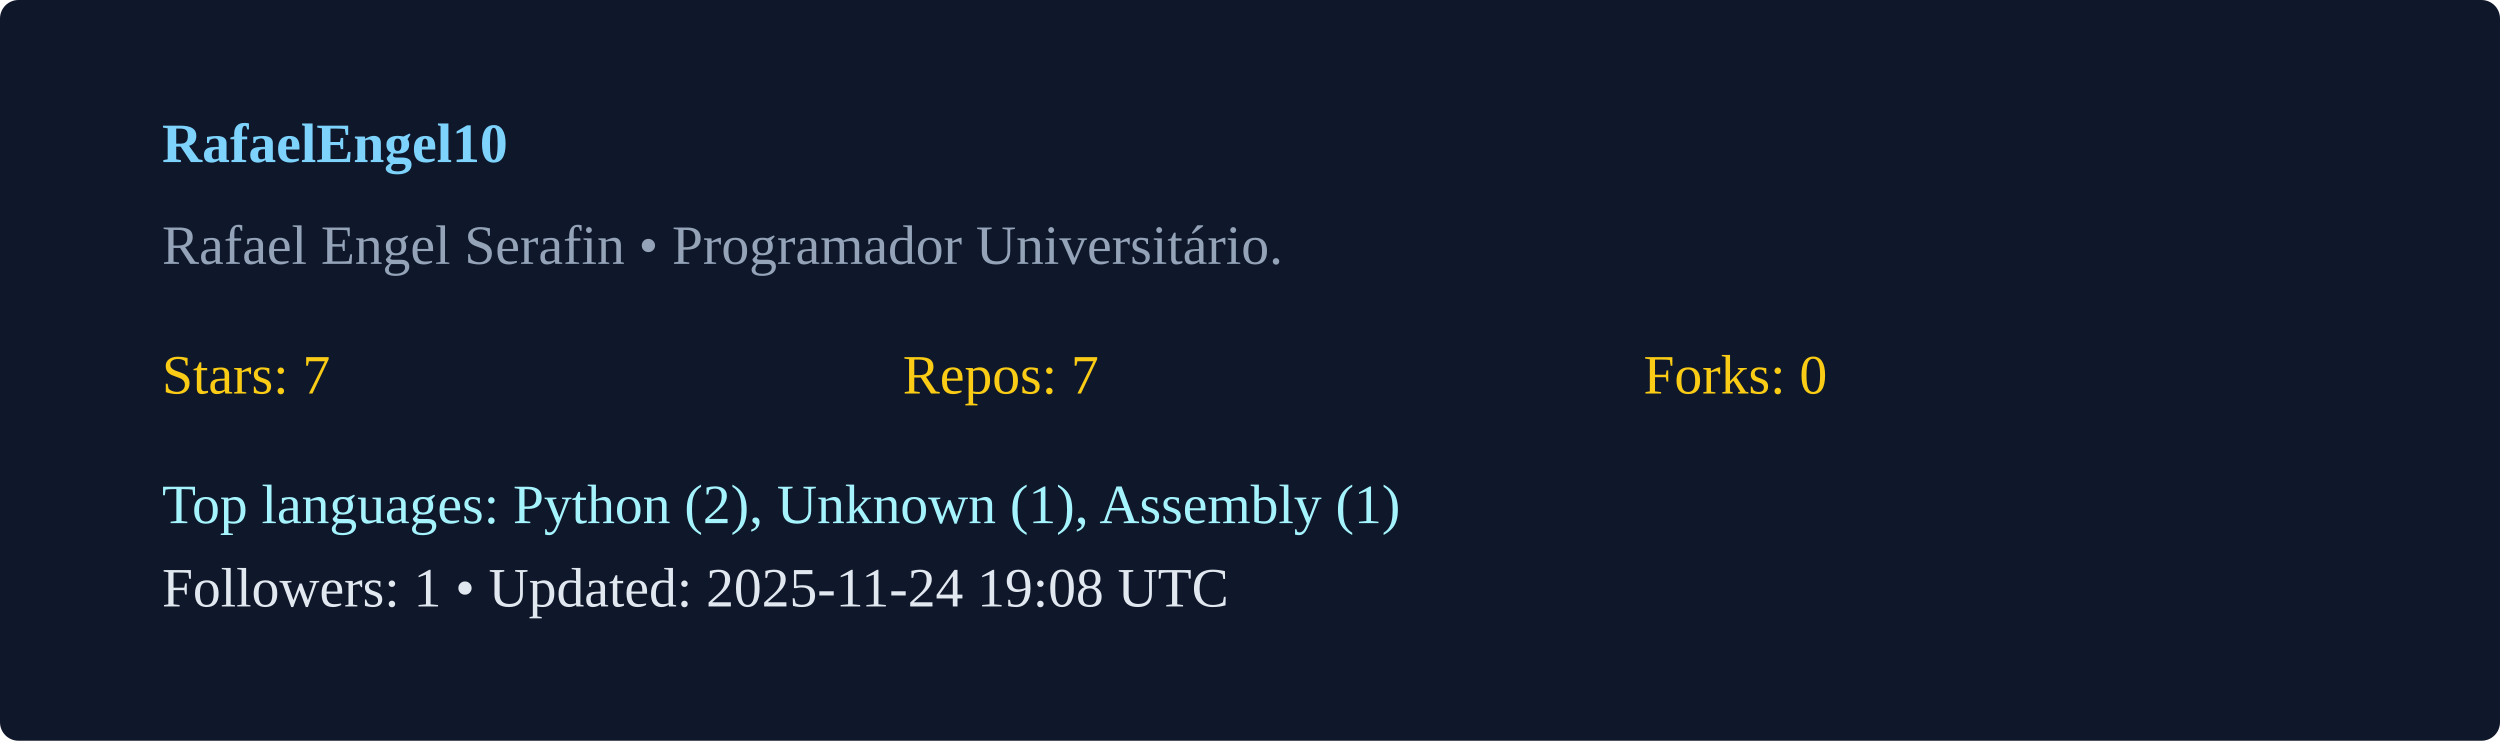
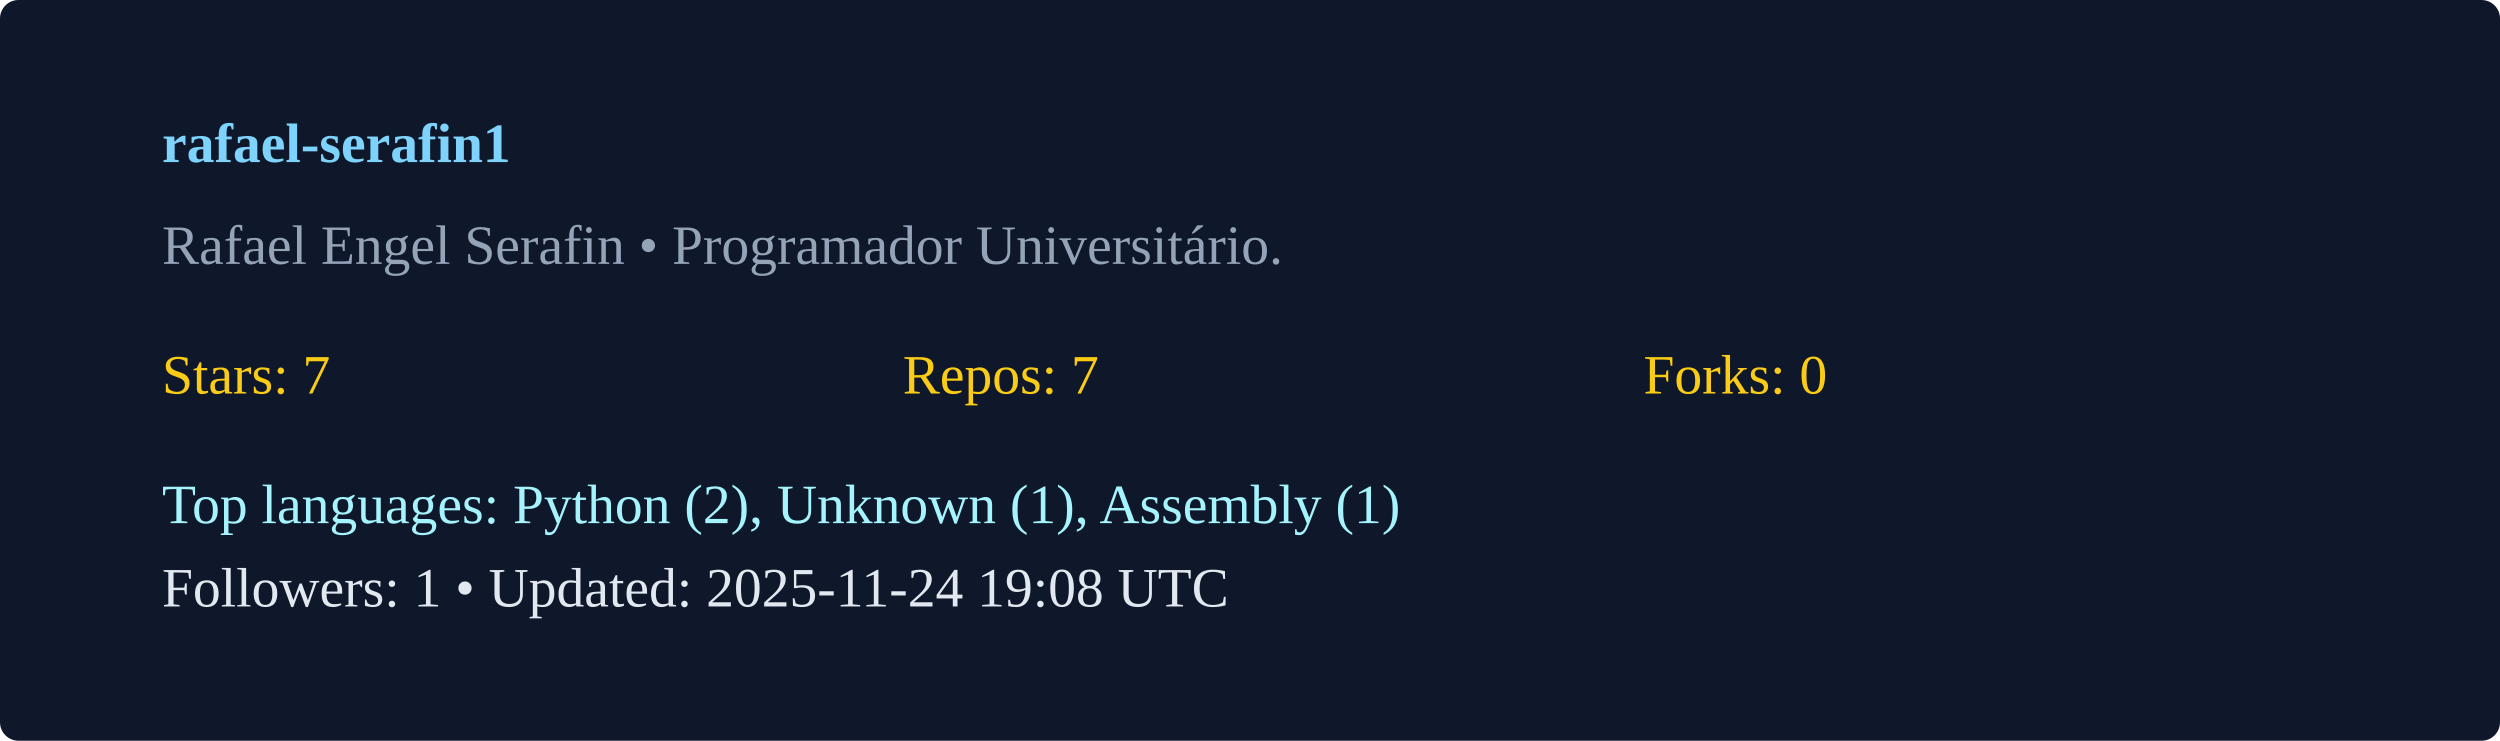
<svg xmlns="http://www.w3.org/2000/svg" width="540" height="160" viewBox="0 0 540 160">
  <rect width="100%" height="100%" rx="4" fill="#0f172a" />
  <g transform="translate(35,35)">
-     <text x="0" y="0" fill="#7dd3fc" font-weight="600">RafaelEngel10</text>
+     <text x="0" y="0" fill="#7dd3fc" font-weight="600">rafael-serafin1</text>
    <text x="0" y="22" fill="#94a3b8">Rafael Engel Serafin  • Programador Universitário. </text>
    <g transform="translate(0,50)">
      <text x="0" y="0" fill="#facc15">Stars: 7</text>
      <text x="160" y="0" fill="#facc15">Repos: 7</text>
      <text x="320" y="0" fill="#facc15">Forks: 0</text>
      <text x="0" y="28" fill="#a5f3fc">Top languages: Python (2), Unknown (1), Assembly (1)</text>
      <text x="0" y="46" fill="#e2e8f0">Followers: 1 • Updated: 2025-11-24 19:08 UTC</text>
    </g>
  </g>
</svg>
